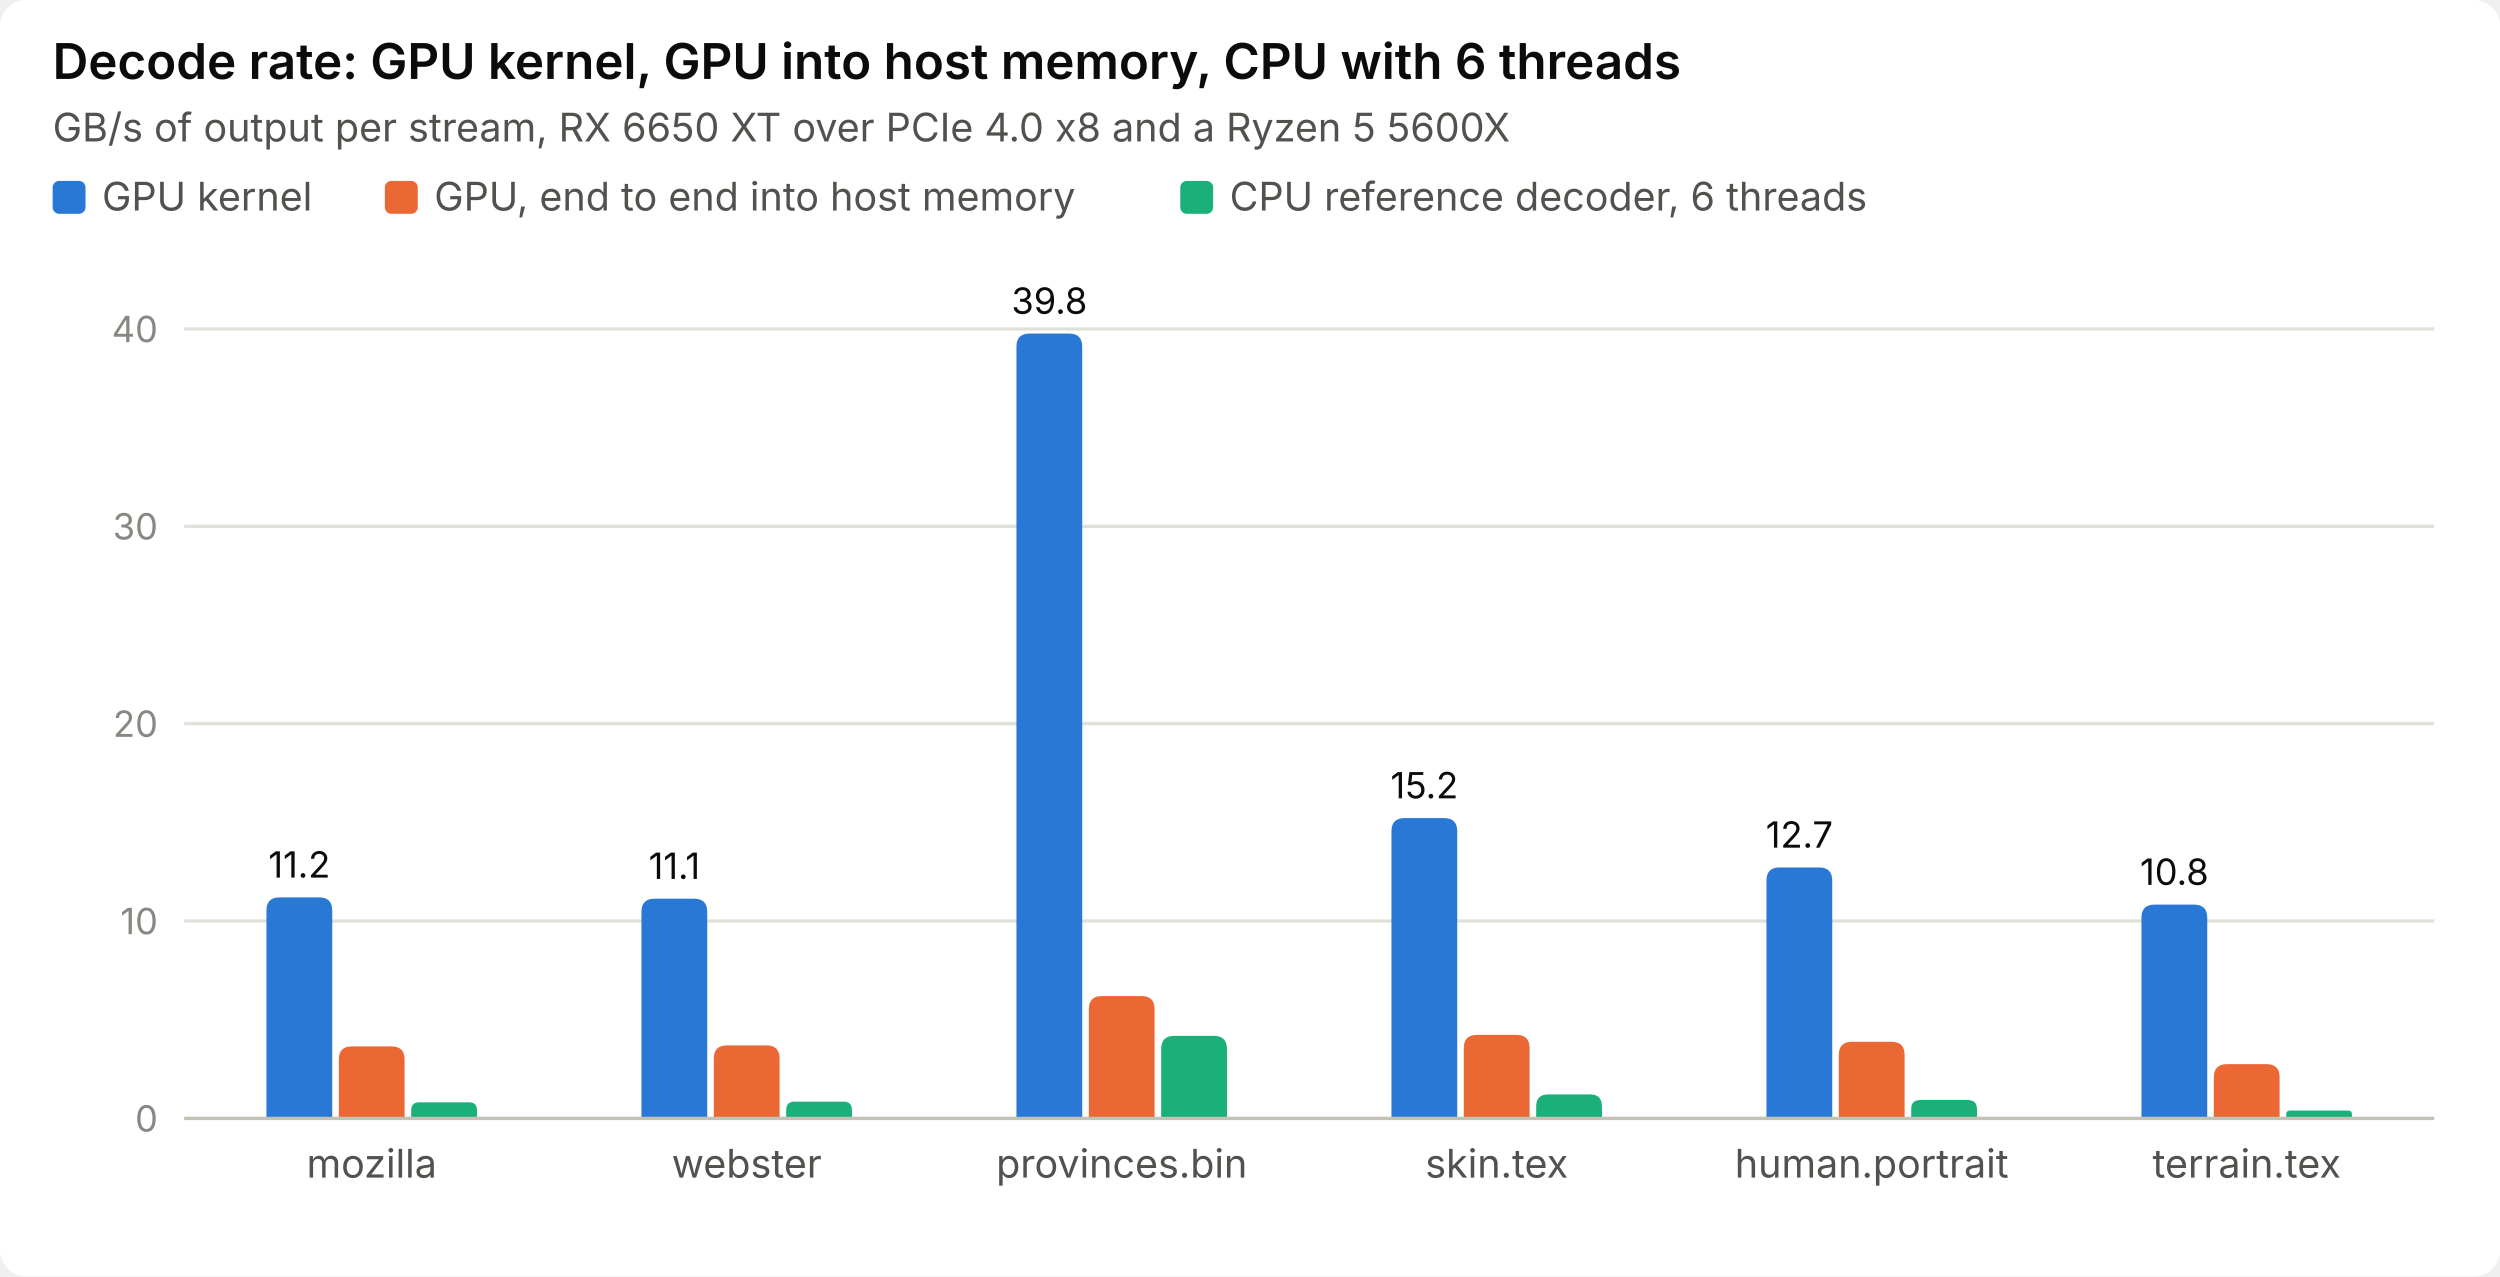
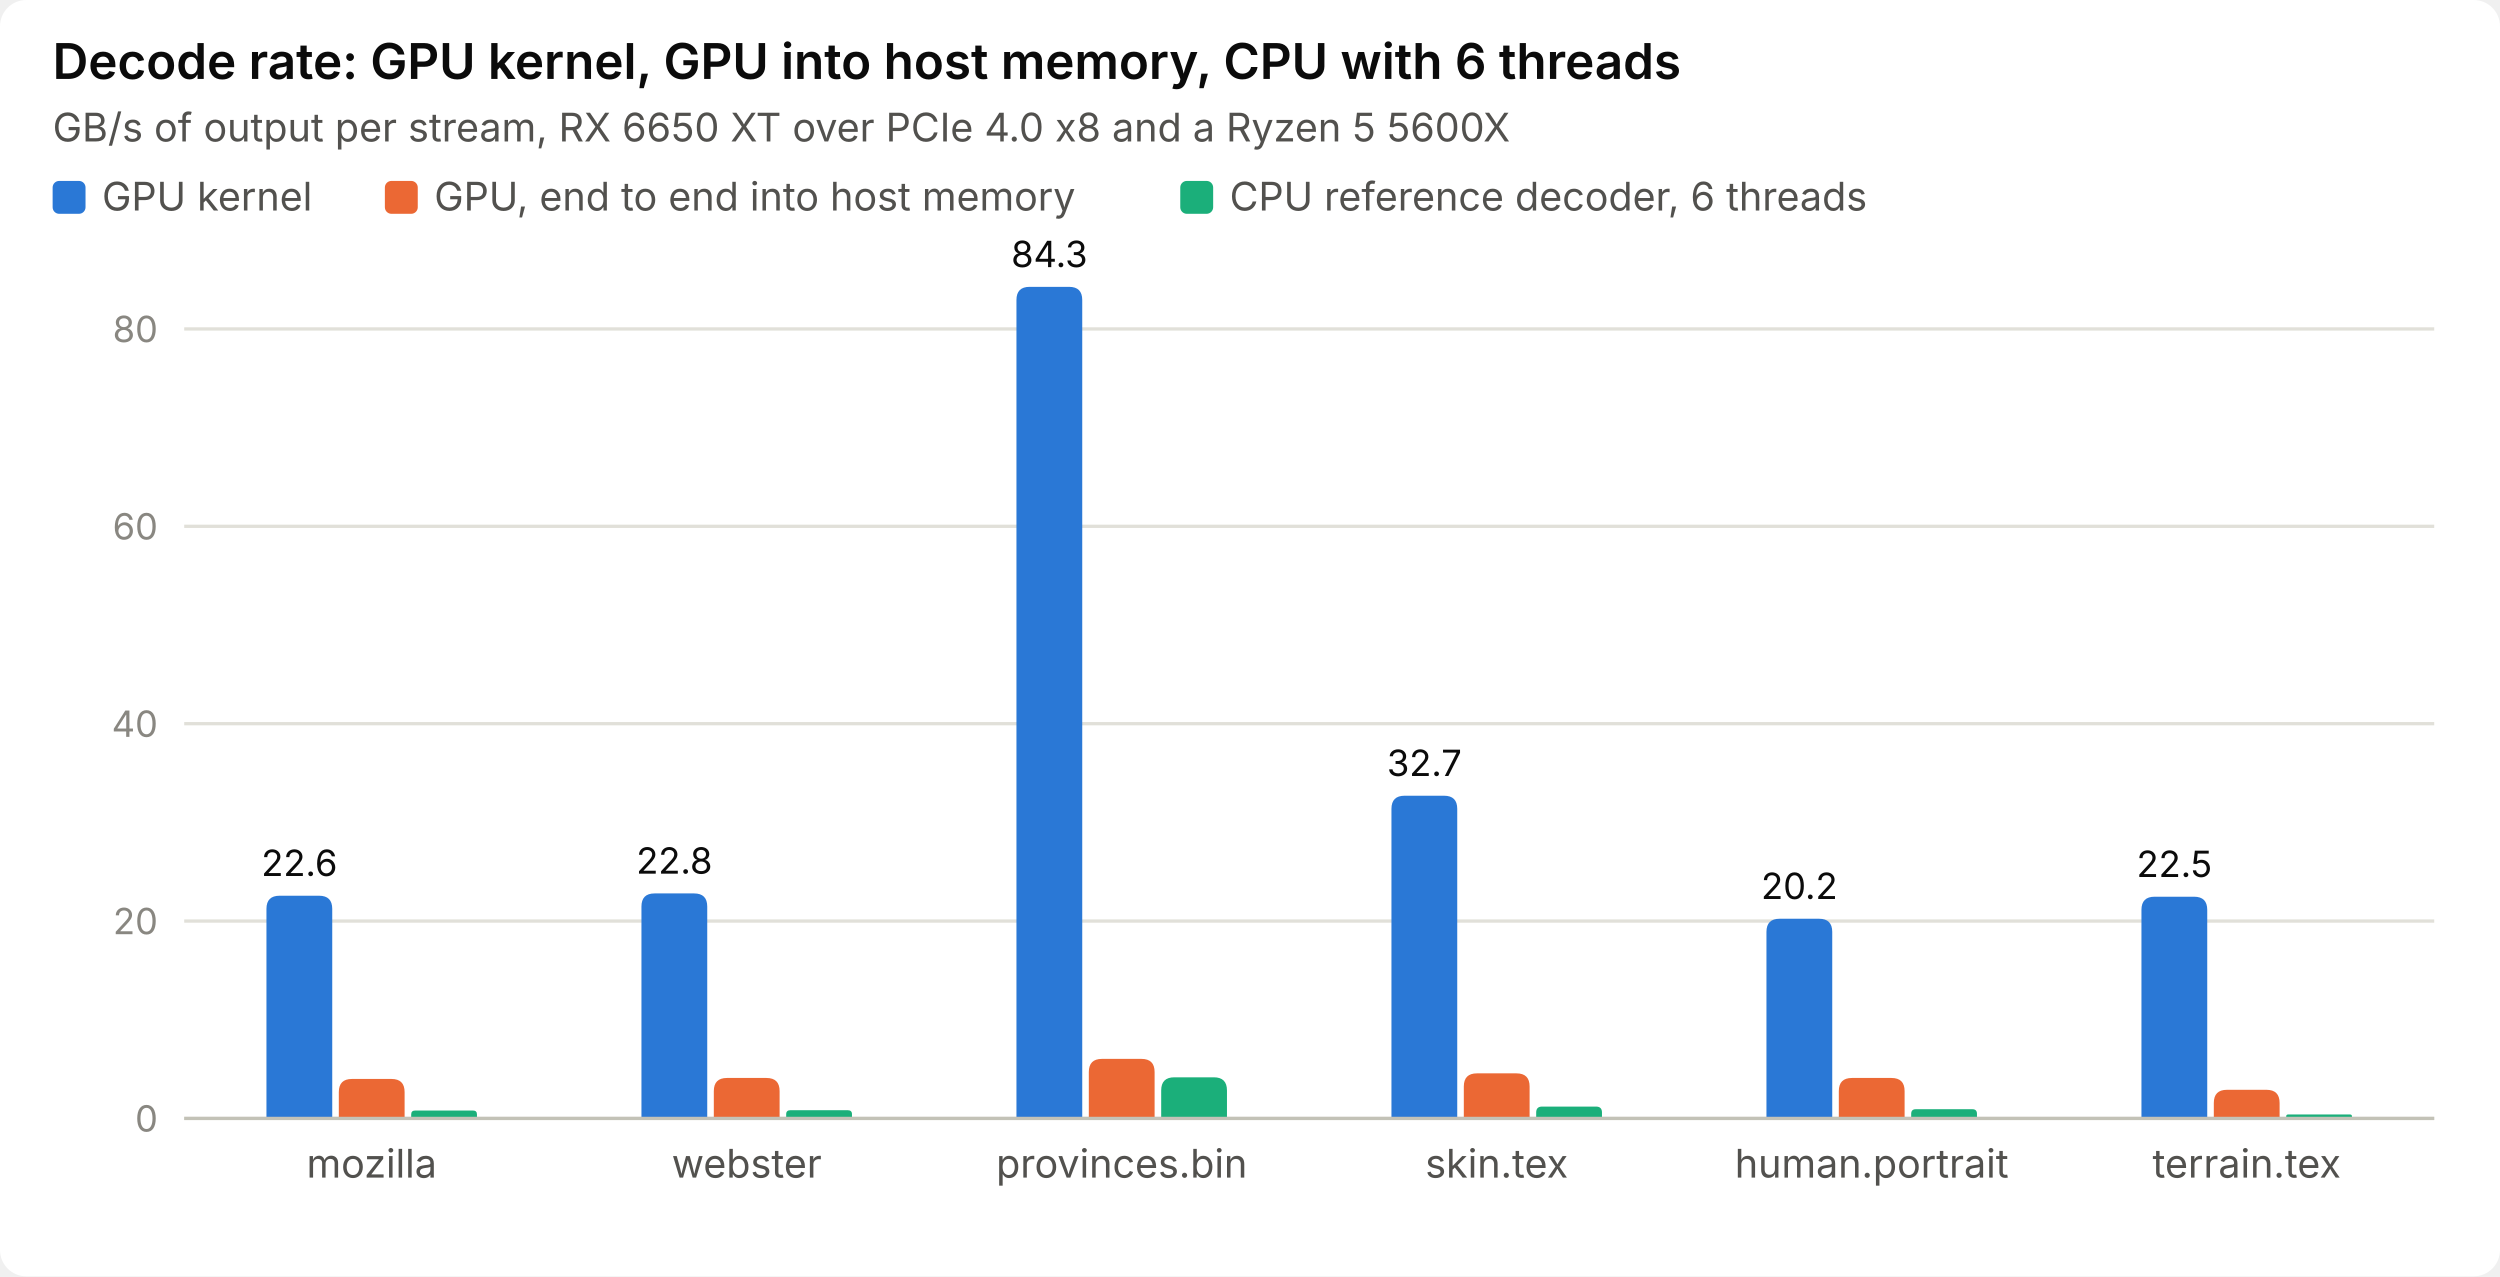
<svg xmlns="http://www.w3.org/2000/svg" viewBox="0 0 760 388" width="760" height="388" role="img" aria-labelledby="t d" font-family="system-ui, -apple-system, 'Segoe UI', sans-serif">
  <style>
.bg{fill:#ffffff}.p{fill:#0b0b0b}.s{fill:#52514e}.m{fill:#898781}
.grid{stroke:#e1e0d9;stroke-width:1}.axis{stroke:#c3c2b7;stroke-width:1}
.c1{fill:#2a78d6}.c2{fill:#eb6834}.c3{fill:#1baf7a}.cg{fill:#898781}
.l1{stroke:#2a78d6}.l2{stroke:#eb6834}.l3{stroke:#1baf7a}
.o1{fill:#86b6ef}.o2{fill:#2a78d6}.o3{fill:#104281}
.ring{stroke:#ffffff;stroke-width:2}
.box{fill:#f4f3ef;stroke:#c3c2b7;stroke-width:1}.hi{fill:#cde2fb;stroke:#2a78d6;stroke-width:1}
</style>
  <rect width="760" height="388" rx="8" class="bg" />
  <text x="16.0" y="24.0" class="p" font-size="15" font-weight="600" text-anchor="start">Decode rate: GPU kernel, GPU into host memory, CPU with 6 threads</text>
  <text x="16.0" y="43.0" class="s" font-size="12" font-weight="400" text-anchor="start">GB/s of output per stream, RX 6650 XT over PCIe 4.0 x8 and a Ryzen 5 5600X</text>
  <rect x="16.0" y="55.0" width="10.0" height="10.0" rx="2" class="c1" />
  <text x="31.0" y="64.0" class="s" font-size="12" font-weight="400" text-anchor="start">GPU kernel</text>
  <rect x="117.0" y="55.0" width="10.0" height="10.0" rx="2" class="c2" />
  <text x="132.0" y="64.0" class="s" font-size="12" font-weight="400" text-anchor="start">GPU, end to end into host memory</text>
  <rect x="358.8" y="55.0" width="10.0" height="10.0" rx="2" class="c3" />
  <text x="373.8" y="64.0" class="s" font-size="12" font-weight="400" text-anchor="start">CPU reference decoder, 6 threads</text>
  <line x1="56.0" y1="340.0" x2="740.0" y2="340.0" class="grid" />
  <text x="48.0" y="344.0" class="m" font-size="11" font-weight="400" text-anchor="end">0</text>
  <line x1="56.0" y1="280.0" x2="740.0" y2="280.0" class="grid" />
-   <text x="48.0" y="284.0" class="m" font-size="11" font-weight="400" text-anchor="end">10</text>
+   <text x="48.0" y="284.0" class="m" font-size="11" font-weight="400" text-anchor="end">20</text>
  <line x1="56.0" y1="220.0" x2="740.0" y2="220.0" class="grid" />
-   <text x="48.0" y="224.0" class="m" font-size="11" font-weight="400" text-anchor="end">20</text>
+   <text x="48.0" y="224.0" class="m" font-size="11" font-weight="400" text-anchor="end">40</text>
  <line x1="56.0" y1="160.0" x2="740.0" y2="160.0" class="grid" />
-   <text x="48.0" y="164.0" class="m" font-size="11" font-weight="400" text-anchor="end">30</text>
+   <text x="48.0" y="164.0" class="m" font-size="11" font-weight="400" text-anchor="end">60</text>
  <line x1="56.0" y1="100.0" x2="740.0" y2="100.0" class="grid" />
-   <text x="48.0" y="104.0" class="m" font-size="11" font-weight="400" text-anchor="end">40</text>
-   <path d="M81.0,340.0 V276.8 Q81.0,272.8 85.0,272.8 H97.0 Q101.0,272.8 101.0,276.8 V340.0 Z" class="c1" />
-   <text x="91.0" y="266.8" class="p" font-size="11" font-weight="400" text-anchor="middle">11.2</text>
-   <path d="M103.0,340.0 V322.1 Q103.0,318.1 107.0,318.1 H119.0 Q123.0,318.1 123.0,322.1 V340.0 Z" class="c2" />
-   <path d="M125.0,340.0 V337.6 Q125.0,335.1 127.4,335.1 H142.6 Q145.0,335.1 145.0,337.6 V340.0 Z" class="c3" />
+   <text x="48.0" y="104.0" class="m" font-size="11" font-weight="400" text-anchor="end">80</text>
+   <path d="M81.0,340.0 V276.3 Q81.0,272.3 85.0,272.3 H97.0 Q101.0,272.3 101.0,276.3 V340.0 Z" class="c1" />
+   <text x="91.0" y="266.3" class="p" font-size="11" font-weight="400" text-anchor="middle">22.6</text>
+   <path d="M103.0,340.0 V332.0 Q103.0,328.0 107.0,328.0 H119.0 Q123.0,328.0 123.0,332.0 V340.0 Z" class="c2" />
+   <path d="M125.0,340.0 V338.8 Q125.0,337.6 126.2,337.6 H143.8 Q145.0,337.6 145.0,338.8 V340.0 Z" class="c3" />
  <text x="113.0" y="358.0" class="s" font-size="12" font-weight="400" text-anchor="middle">mozilla</text>
-   <path d="M195.0,340.0 V277.2 Q195.0,273.2 199.0,273.2 H211.0 Q215.0,273.2 215.0,277.2 V340.0 Z" class="c1" />
-   <text x="205.0" y="267.2" class="p" font-size="11" font-weight="400" text-anchor="middle">11.1</text>
-   <path d="M217.0,340.0 V321.8 Q217.0,317.8 221.0,317.8 H233.0 Q237.0,317.8 237.0,321.8 V340.0 Z" class="c2" />
-   <path d="M239.0,340.0 V337.5 Q239.0,334.9 241.5,334.9 H256.5 Q259.0,334.9 259.0,337.5 V340.0 Z" class="c3" />
+   <path d="M195.0,340.0 V275.6 Q195.0,271.6 199.0,271.6 H211.0 Q215.0,271.6 215.0,275.6 V340.0 Z" class="c1" />
+   <text x="205.0" y="265.6" class="p" font-size="11" font-weight="400" text-anchor="middle">22.8</text>
+   <path d="M217.0,340.0 V331.7 Q217.0,327.7 221.0,327.7 H233.0 Q237.0,327.7 237.0,331.7 V340.0 Z" class="c2" />
+   <path d="M239.0,340.0 V338.7 Q239.0,337.5 240.3,337.5 H257.7 Q259.0,337.5 259.0,338.7 V340.0 Z" class="c3" />
  <text x="227.0" y="358.0" class="s" font-size="12" font-weight="400" text-anchor="middle">webster</text>
-   <path d="M309.0,340.0 V105.4 Q309.0,101.4 313.0,101.4 H325.0 Q329.0,101.4 329.0,105.4 V340.0 Z" class="c1" />
-   <text x="319.0" y="95.4" class="p" font-size="11" font-weight="400" text-anchor="middle">39.8</text>
-   <path d="M331.0,340.0 V306.8 Q331.0,302.8 335.0,302.8 H347.0 Q351.0,302.8 351.0,306.8 V340.0 Z" class="c2" />
-   <path d="M353.0,340.0 V318.9 Q353.0,314.9 357.0,314.9 H369.0 Q373.0,314.9 373.0,318.9 V340.0 Z" class="c3" />
+   <path d="M309.0,340.0 V91.2 Q309.0,87.2 313.0,87.2 H325.0 Q329.0,87.2 329.0,91.2 V340.0 Z" class="c1" />
+   <text x="319.0" y="81.2" class="p" font-size="11" font-weight="400" text-anchor="middle">84.3</text>
+   <path d="M331.0,340.0 V325.9 Q331.0,321.9 335.0,321.9 H347.0 Q351.0,321.9 351.0,325.9 V340.0 Z" class="c2" />
+   <path d="M353.0,340.0 V331.5 Q353.0,327.5 357.0,327.5 H369.0 Q373.0,327.5 373.0,331.5 V340.0 Z" class="c3" />
  <text x="341.0" y="358.0" class="s" font-size="12" font-weight="400" text-anchor="middle">provinces.bin</text>
-   <path d="M423.0,340.0 V252.7 Q423.0,248.7 427.0,248.7 H439.0 Q443.0,248.7 443.0,252.7 V340.0 Z" class="c1" />
-   <text x="433.0" y="242.7" class="p" font-size="11" font-weight="400" text-anchor="middle">15.2</text>
-   <path d="M445.0,340.0 V318.6 Q445.0,314.6 449.0,314.6 H461.0 Q465.0,314.6 465.0,318.6 V340.0 Z" class="c2" />
-   <path d="M467.0,340.0 V336.4 Q467.0,332.7 470.6,332.7 H483.4 Q487.0,332.7 487.0,336.4 V340.0 Z" class="c3" />
+   <path d="M423.0,340.0 V245.9 Q423.0,241.9 427.0,241.9 H439.0 Q443.0,241.9 443.0,245.9 V340.0 Z" class="c1" />
+   <text x="433.0" y="235.9" class="p" font-size="11" font-weight="400" text-anchor="middle">32.7</text>
+   <path d="M445.0,340.0 V330.3 Q445.0,326.3 449.0,326.3 H461.0 Q465.0,326.3 465.0,330.3 V340.0 Z" class="c2" />
+   <path d="M467.0,340.0 V338.2 Q467.0,336.4 468.8,336.4 H485.2 Q487.0,336.4 487.0,338.2 V340.0 Z" class="c3" />
  <text x="455.0" y="358.0" class="s" font-size="12" font-weight="400" text-anchor="middle">skin.tex</text>
-   <path d="M537.0,340.0 V267.7 Q537.0,263.7 541.0,263.7 H553.0 Q557.0,263.7 557.0,267.7 V340.0 Z" class="c1" />
-   <text x="547.0" y="257.7" class="p" font-size="11" font-weight="400" text-anchor="middle">12.7</text>
-   <path d="M559.0,340.0 V320.7 Q559.0,316.7 563.0,316.7 H575.0 Q579.0,316.7 579.0,320.7 V340.0 Z" class="c2" />
-   <path d="M581.0,340.0 V337.2 Q581.0,334.4 583.8,334.4 H598.2 Q601.0,334.4 601.0,337.2 V340.0 Z" class="c3" />
+   <path d="M537.0,340.0 V283.3 Q537.0,279.3 541.0,279.3 H553.0 Q557.0,279.3 557.0,283.3 V340.0 Z" class="c1" />
+   <text x="547.0" y="273.3" class="p" font-size="11" font-weight="400" text-anchor="middle">20.2</text>
+   <path d="M559.0,340.0 V331.7 Q559.0,327.7 563.0,327.7 H575.0 Q579.0,327.7 579.0,331.7 V340.0 Z" class="c2" />
+   <path d="M581.0,340.0 V338.6 Q581.0,337.2 582.4,337.2 H599.6 Q601.0,337.2 601.0,338.6 V340.0 Z" class="c3" />
  <text x="569.0" y="358.0" class="s" font-size="12" font-weight="400" text-anchor="middle">human.portrait</text>
-   <path d="M651.0,340.0 V279.0 Q651.0,275.0 655.0,275.0 H667.0 Q671.0,275.0 671.0,279.0 V340.0 Z" class="c1" />
-   <text x="661.0" y="269.0" class="p" font-size="11" font-weight="400" text-anchor="middle">10.8</text>
-   <path d="M673.0,340.0 V327.5 Q673.0,323.5 677.0,323.5 H689.0 Q693.0,323.5 693.0,327.5 V340.0 Z" class="c2" />
-   <path d="M695.0,340.0 V338.8 Q695.0,337.6 696.2,337.6 H713.8 Q715.0,337.6 715.0,338.8 V340.0 Z" class="c3" />
+   <path d="M651.0,340.0 V276.6 Q651.0,272.6 655.0,272.6 H667.0 Q671.0,272.6 671.0,276.6 V340.0 Z" class="c1" />
+   <text x="661.0" y="266.6" class="p" font-size="11" font-weight="400" text-anchor="middle">22.5</text>
+   <path d="M673.0,340.0 V335.3 Q673.0,331.3 677.0,331.3 H689.0 Q693.0,331.3 693.0,335.3 V340.0 Z" class="c2" />
+   <path d="M695.0,340.0 V339.4 Q695.0,338.8 695.6,338.8 H714.4 Q715.0,338.8 715.0,339.4 V340.0 Z" class="c3" />
  <text x="683.0" y="358.0" class="s" font-size="12" font-weight="400" text-anchor="middle">terrain.tex</text>
  <line x1="56.0" y1="340.0" x2="740.0" y2="340.0" class="axis" />
</svg>
